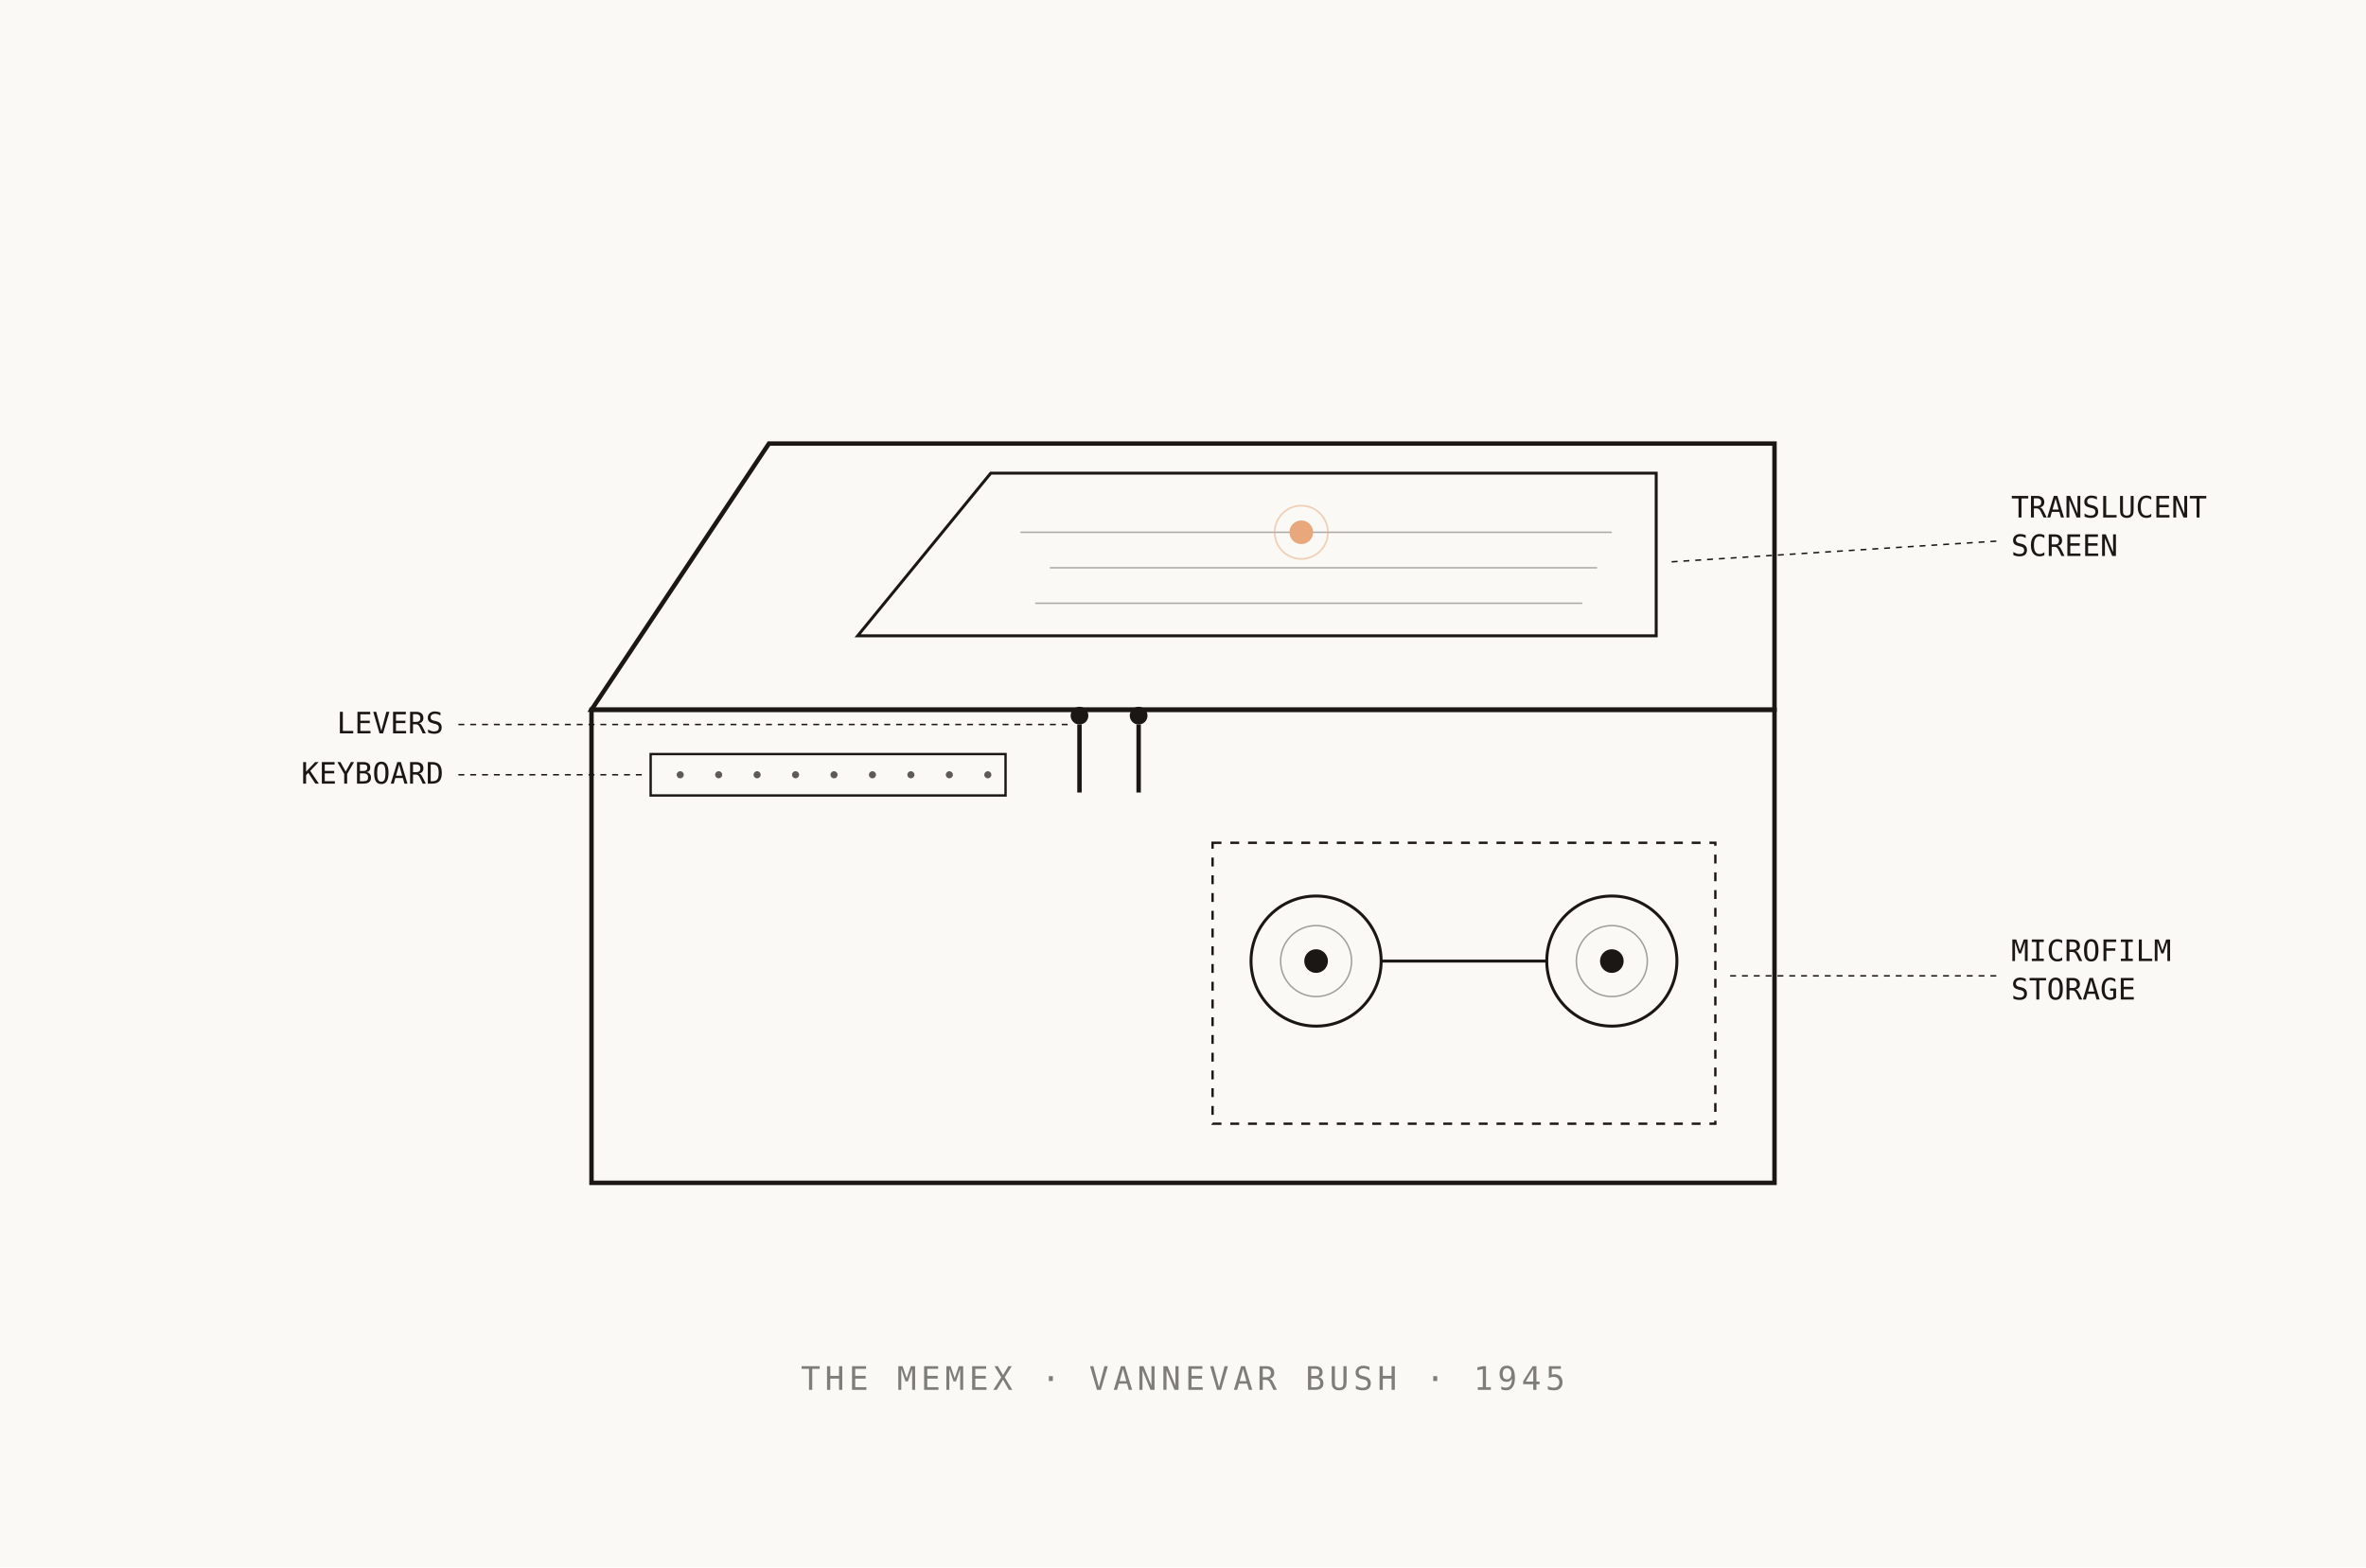
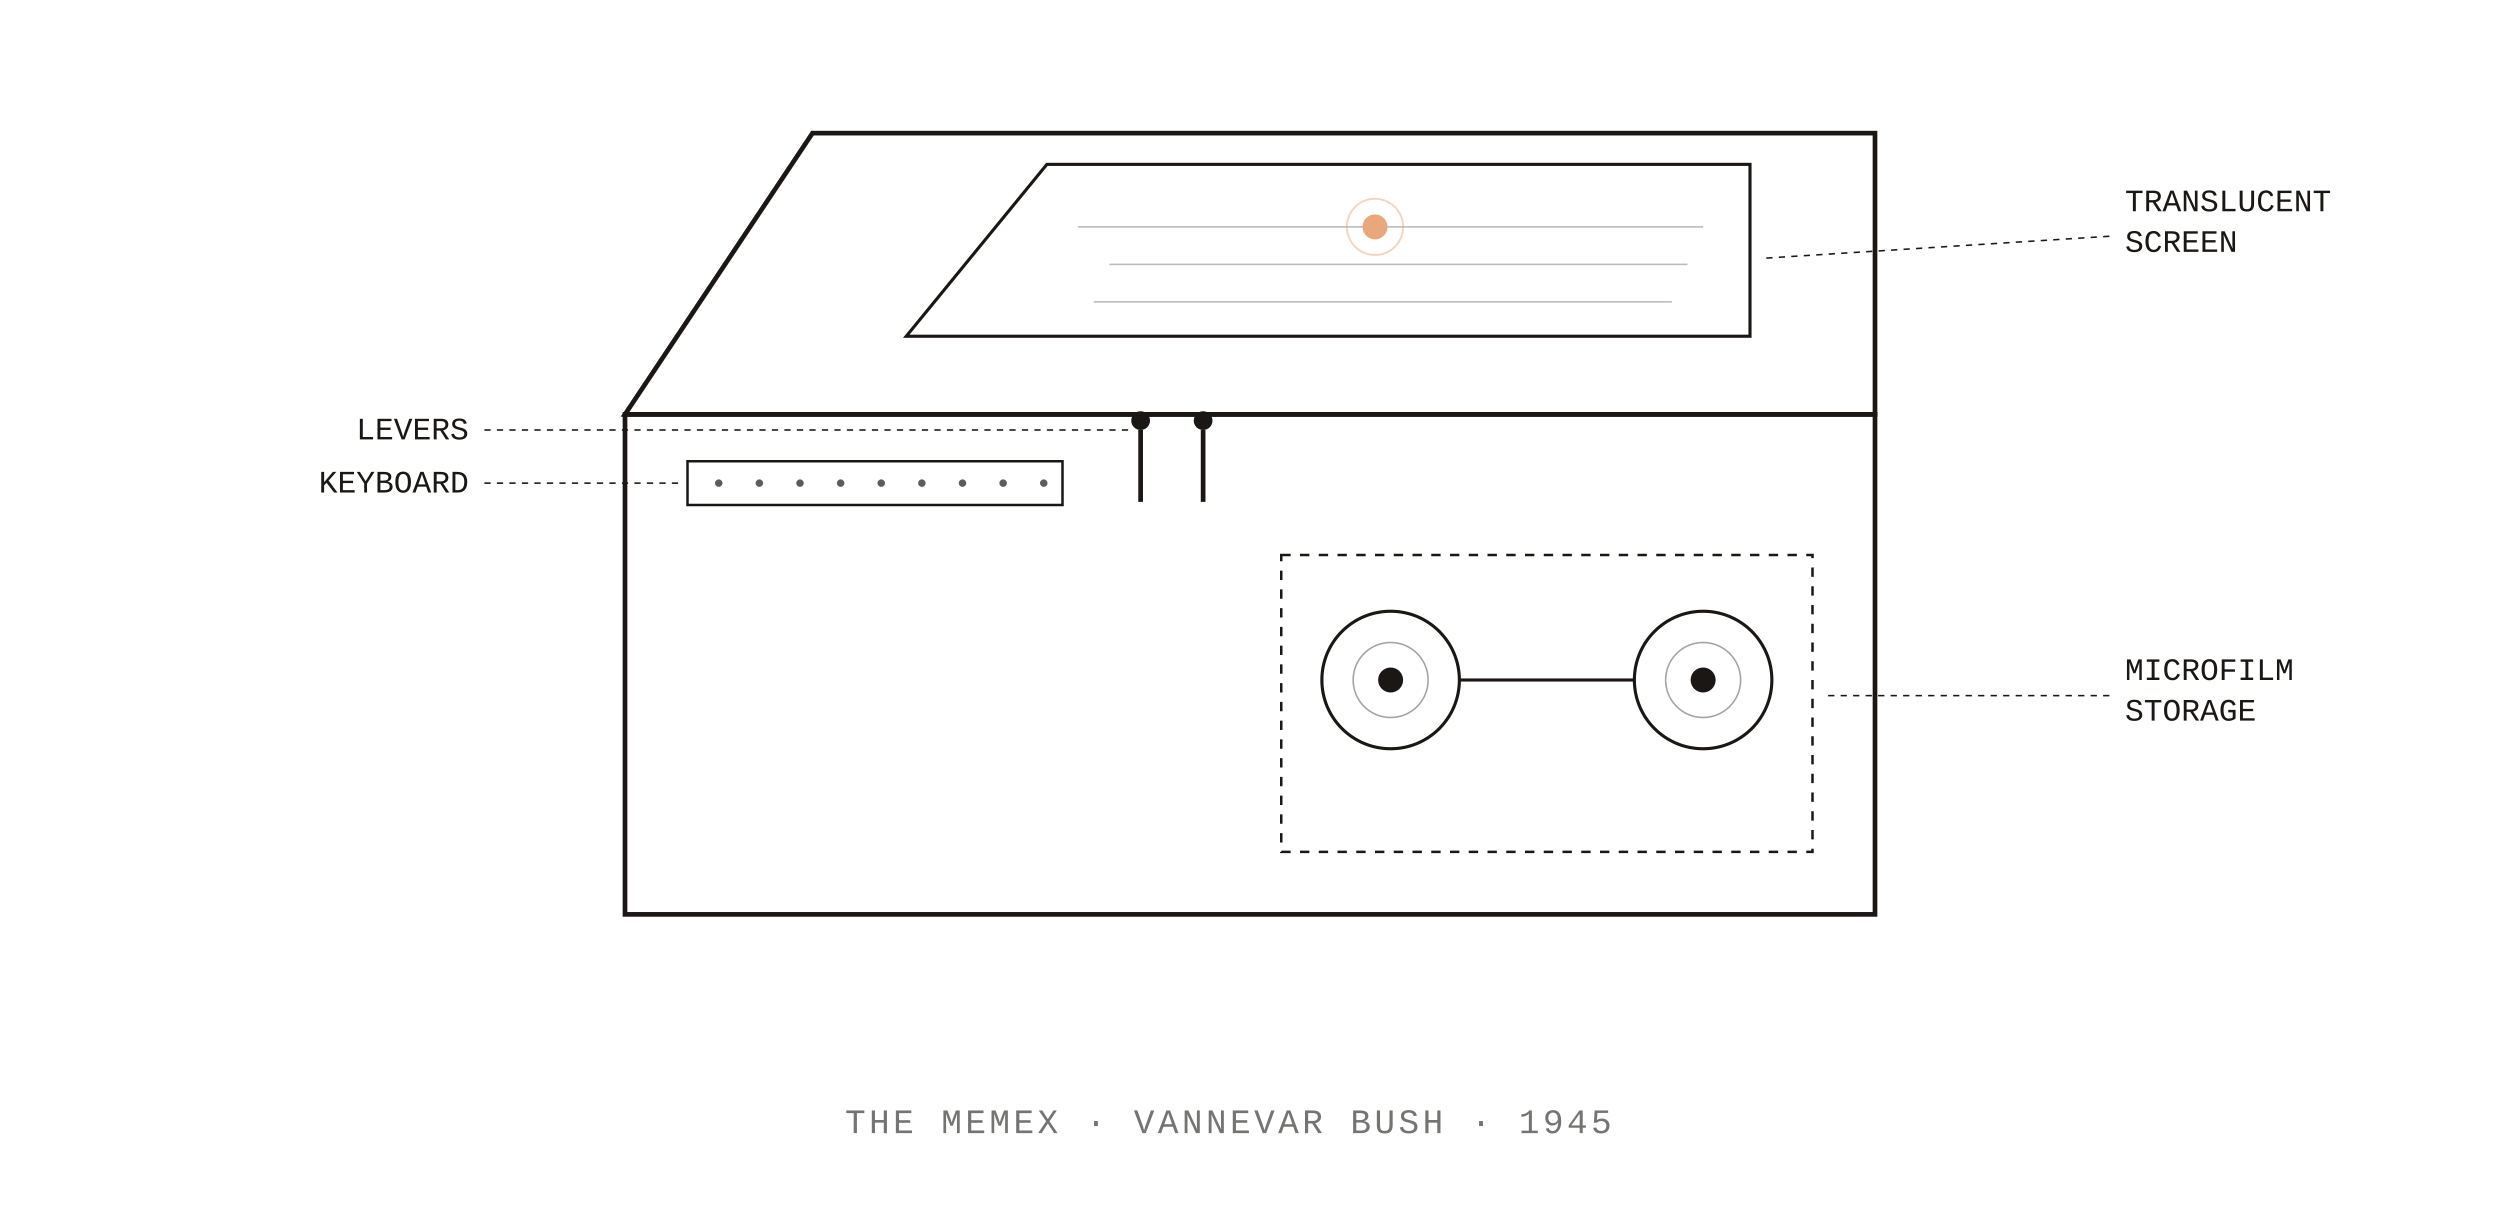
- <svg xmlns="http://www.w3.org/2000/svg" viewBox="0 0 800 530" role="img" aria-label="Schematic of the Memex desk">
-   <rect width="100%" height="100%" fill="#FAF9F5" style="fill:rgb(250, 249, 245);stroke:none;color:rgb(255, 255, 255);stroke-width:1px;stroke-linecap:butt;stroke-linejoin:miter;opacity:1;font-family:&quot;Anthropic Sans&quot;, -apple-system, &quot;system-ui&quot;, &quot;Segoe UI&quot;, sans-serif;font-size:16px;font-weight:400;text-anchor:start;dominant-baseline:auto" />
-   <path d="M 200 240 L 200 400 L 600 400 L 600 240 Z" fill="none" stroke="#1a1715" stroke-width="1.5" style="fill:none;stroke:rgb(26, 23, 21);color:rgb(255, 255, 255);stroke-width:1.5px;stroke-linecap:butt;stroke-linejoin:miter;opacity:1;font-family:&quot;Anthropic Sans&quot;, -apple-system, &quot;system-ui&quot;, &quot;Segoe UI&quot;, sans-serif;font-size:16px;font-weight:400;text-anchor:start;dominant-baseline:auto" />
-   <path d="M 200 240 L 260 150 L 600 150 L 600 240 Z" fill="none" stroke="#1a1715" stroke-width="1.5" style="fill:none;stroke:rgb(26, 23, 21);color:rgb(255, 255, 255);stroke-width:1.5px;stroke-linecap:butt;stroke-linejoin:miter;opacity:1;font-family:&quot;Anthropic Sans&quot;, -apple-system, &quot;system-ui&quot;, &quot;Segoe UI&quot;, sans-serif;font-size:16px;font-weight:400;text-anchor:start;dominant-baseline:auto" />
-   <path d="M 290 215 L 335 160 L 560 160 L 560 215 Z" fill="none" stroke="#1a1715" stroke-width="1" style="fill:none;stroke:rgb(26, 23, 21);color:rgb(255, 255, 255);stroke-width:1px;stroke-linecap:butt;stroke-linejoin:miter;opacity:1;font-family:&quot;Anthropic Sans&quot;, -apple-system, &quot;system-ui&quot;, &quot;Segoe UI&quot;, sans-serif;font-size:16px;font-weight:400;text-anchor:start;dominant-baseline:auto" />
-   <line x1="345" y1="180" x2="545" y2="180" stroke="#1a1715" stroke-width="0.5" opacity="0.35" style="fill:rgb(0, 0, 0);stroke:rgb(26, 23, 21);color:rgb(255, 255, 255);stroke-width:0.5px;stroke-linecap:butt;stroke-linejoin:miter;opacity:0.35;font-family:&quot;Anthropic Sans&quot;, -apple-system, &quot;system-ui&quot;, &quot;Segoe UI&quot;, sans-serif;font-size:16px;font-weight:400;text-anchor:start;dominant-baseline:auto" />
-   <line x1="355" y1="192" x2="540" y2="192" stroke="#1a1715" stroke-width="0.5" opacity="0.35" style="fill:rgb(0, 0, 0);stroke:rgb(26, 23, 21);color:rgb(255, 255, 255);stroke-width:0.5px;stroke-linecap:butt;stroke-linejoin:miter;opacity:0.35;font-family:&quot;Anthropic Sans&quot;, -apple-system, &quot;system-ui&quot;, &quot;Segoe UI&quot;, sans-serif;font-size:16px;font-weight:400;text-anchor:start;dominant-baseline:auto" />
-   <line x1="350" y1="204" x2="535" y2="204" stroke="#1a1715" stroke-width="0.5" opacity="0.35" style="fill:rgb(0, 0, 0);stroke:rgb(26, 23, 21);color:rgb(255, 255, 255);stroke-width:0.5px;stroke-linecap:butt;stroke-linejoin:miter;opacity:0.35;font-family:&quot;Anthropic Sans&quot;, -apple-system, &quot;system-ui&quot;, &quot;Segoe UI&quot;, sans-serif;font-size:16px;font-weight:400;text-anchor:start;dominant-baseline:auto" />
-   <circle cx="440" cy="180" r="4" fill="#e8a87c" style="fill:rgb(232, 168, 124);stroke:none;color:rgb(255, 255, 255);stroke-width:1px;stroke-linecap:butt;stroke-linejoin:miter;opacity:1;font-family:&quot;Anthropic Sans&quot;, -apple-system, &quot;system-ui&quot;, &quot;Segoe UI&quot;, sans-serif;font-size:16px;font-weight:400;text-anchor:start;dominant-baseline:auto" />
-   <circle cx="440" cy="180" r="9" fill="none" stroke="#e8a87c" stroke-width="0.6" opacity="0.5" style="fill:none;stroke:rgb(232, 168, 124);color:rgb(255, 255, 255);stroke-width:0.6px;stroke-linecap:butt;stroke-linejoin:miter;opacity:0.5;font-family:&quot;Anthropic Sans&quot;, -apple-system, &quot;system-ui&quot;, &quot;Segoe UI&quot;, sans-serif;font-size:16px;font-weight:400;text-anchor:start;dominant-baseline:auto" />
-   <rect x="220" y="255" width="120" height="14" fill="none" stroke="#1a1715" stroke-width="0.8" style="fill:none;stroke:rgb(26, 23, 21);color:rgb(255, 255, 255);stroke-width:0.8px;stroke-linecap:butt;stroke-linejoin:miter;opacity:1;font-family:&quot;Anthropic Sans&quot;, -apple-system, &quot;system-ui&quot;, &quot;Segoe UI&quot;, sans-serif;font-size:16px;font-weight:400;text-anchor:start;dominant-baseline:auto" />
-   <g fill="#1a1715" opacity="0.7" style="fill:rgb(26, 23, 21);stroke:none;color:rgb(255, 255, 255);stroke-width:1px;stroke-linecap:butt;stroke-linejoin:miter;opacity:0.7;font-family:&quot;Anthropic Sans&quot;, -apple-system, &quot;system-ui&quot;, &quot;Segoe UI&quot;, sans-serif;font-size:16px;font-weight:400;text-anchor:start;dominant-baseline:auto">
-     <circle cx="230" cy="262" r="1.2" style="fill:rgb(26, 23, 21);stroke:none;color:rgb(255, 255, 255);stroke-width:1px;stroke-linecap:butt;stroke-linejoin:miter;opacity:1;font-family:&quot;Anthropic Sans&quot;, -apple-system, &quot;system-ui&quot;, &quot;Segoe UI&quot;, sans-serif;font-size:16px;font-weight:400;text-anchor:start;dominant-baseline:auto" />
-     <circle cx="243" cy="262" r="1.2" style="fill:rgb(26, 23, 21);stroke:none;color:rgb(255, 255, 255);stroke-width:1px;stroke-linecap:butt;stroke-linejoin:miter;opacity:1;font-family:&quot;Anthropic Sans&quot;, -apple-system, &quot;system-ui&quot;, &quot;Segoe UI&quot;, sans-serif;font-size:16px;font-weight:400;text-anchor:start;dominant-baseline:auto" />
-     <circle cx="256" cy="262" r="1.2" style="fill:rgb(26, 23, 21);stroke:none;color:rgb(255, 255, 255);stroke-width:1px;stroke-linecap:butt;stroke-linejoin:miter;opacity:1;font-family:&quot;Anthropic Sans&quot;, -apple-system, &quot;system-ui&quot;, &quot;Segoe UI&quot;, sans-serif;font-size:16px;font-weight:400;text-anchor:start;dominant-baseline:auto" />
-     <circle cx="269" cy="262" r="1.2" style="fill:rgb(26, 23, 21);stroke:none;color:rgb(255, 255, 255);stroke-width:1px;stroke-linecap:butt;stroke-linejoin:miter;opacity:1;font-family:&quot;Anthropic Sans&quot;, -apple-system, &quot;system-ui&quot;, &quot;Segoe UI&quot;, sans-serif;font-size:16px;font-weight:400;text-anchor:start;dominant-baseline:auto" />
-     <circle cx="282" cy="262" r="1.2" style="fill:rgb(26, 23, 21);stroke:none;color:rgb(255, 255, 255);stroke-width:1px;stroke-linecap:butt;stroke-linejoin:miter;opacity:1;font-family:&quot;Anthropic Sans&quot;, -apple-system, &quot;system-ui&quot;, &quot;Segoe UI&quot;, sans-serif;font-size:16px;font-weight:400;text-anchor:start;dominant-baseline:auto" />
-     <circle cx="295" cy="262" r="1.2" style="fill:rgb(26, 23, 21);stroke:none;color:rgb(255, 255, 255);stroke-width:1px;stroke-linecap:butt;stroke-linejoin:miter;opacity:1;font-family:&quot;Anthropic Sans&quot;, -apple-system, &quot;system-ui&quot;, &quot;Segoe UI&quot;, sans-serif;font-size:16px;font-weight:400;text-anchor:start;dominant-baseline:auto" />
-     <circle cx="308" cy="262" r="1.2" style="fill:rgb(26, 23, 21);stroke:none;color:rgb(255, 255, 255);stroke-width:1px;stroke-linecap:butt;stroke-linejoin:miter;opacity:1;font-family:&quot;Anthropic Sans&quot;, -apple-system, &quot;system-ui&quot;, &quot;Segoe UI&quot;, sans-serif;font-size:16px;font-weight:400;text-anchor:start;dominant-baseline:auto" />
-     <circle cx="321" cy="262" r="1.2" style="fill:rgb(26, 23, 21);stroke:none;color:rgb(255, 255, 255);stroke-width:1px;stroke-linecap:butt;stroke-linejoin:miter;opacity:1;font-family:&quot;Anthropic Sans&quot;, -apple-system, &quot;system-ui&quot;, &quot;Segoe UI&quot;, sans-serif;font-size:16px;font-weight:400;text-anchor:start;dominant-baseline:auto" />
-     <circle cx="334" cy="262" r="1.2" style="fill:rgb(26, 23, 21);stroke:none;color:rgb(255, 255, 255);stroke-width:1px;stroke-linecap:butt;stroke-linejoin:miter;opacity:1;font-family:&quot;Anthropic Sans&quot;, -apple-system, &quot;system-ui&quot;, &quot;Segoe UI&quot;, sans-serif;font-size:16px;font-weight:400;text-anchor:start;dominant-baseline:auto" />
+ <svg xmlns="http://www.w3.org/2000/svg" id="Layer_1" version="1.1" viewBox="0 0 800 394.2">
+   <defs>
+     <style>
+       .st0 {
+         opacity: .4;
+       }
+ 
+       .st0, .st1, .st2, .st3, .st4, .st5, .st6, .st7 {
+         fill: none;
+       }
+ 
+       .st0, .st1, .st3, .st4, .st5, .st6, .st7 {
+         stroke: #1a1715;
+       }
+ 
+       .st0, .st2, .st6, .st8, .st9 {
+         isolation: isolate;
+       }
+ 
+       .st0, .st4, .st6 {
+         stroke-width: .5px;
+       }
+ 
+       .st1 {
+         stroke-width: 1.5px;
+       }
+ 
+       .st2 {
+         opacity: .5;
+         stroke: #e8a87c;
+         stroke-width: .6px;
+       }
+ 
+       .st3, .st5 {
+         stroke-width: .8px;
+       }
+ 
+       .st4 {
+         stroke-dasharray: 2 2;
+       }
+ 
+       .st10, .st8, .st9 {
+         fill: #1a1715;
+       }
+ 
+       .st5 {
+         stroke-dasharray: 3 3;
+       }
+ 
+       .st11 {
+         opacity: .7;
+       }
+ 
+       .st6 {
+         opacity: .3;
+       }
+ 
+       .st8 {
+         font-size: 10px;
+       }
+ 
+       .st8, .st9 {
+         font-family: CourierNewPSMT, 'Courier New';
+       }
+ 
+       .st12 {
+         fill: #e8a87c;
+       }
+ 
+       .st9 {
+         font-size: 11px;
+         letter-spacing: .1em;
+         opacity: .6;
+       }
+     </style>
+   </defs>
+   <path class="st1" d="M200,132.6v160h400v-160H200Z" />
+   <path class="st1" d="M200,132.6l60-90h340v90H200Z" />
+   <path class="st7" d="M290,107.6l45-55h225v55h-270Z" />
+   <line class="st6" x1="345" y1="72.6" x2="545" y2="72.6" />
+   <line class="st6" x1="355" y1="84.6" x2="540" y2="84.6" />
+   <line class="st6" x1="350" y1="96.6" x2="535" y2="96.6" />
+   <circle class="st12" cx="440" cy="72.6" r="4" />
+   <circle class="st2" cx="440" cy="72.6" r="9" />
+   <rect class="st3" x="220" y="147.6" width="120" height="14" />
+   <g class="st11">
+     <circle class="st10" cx="230" cy="154.6" r="1.2" />
+     <circle class="st10" cx="243" cy="154.6" r="1.2" />
+     <circle class="st10" cx="256" cy="154.6" r="1.2" />
+     <circle class="st10" cx="269" cy="154.6" r="1.2" />
+     <circle class="st10" cx="282" cy="154.6" r="1.2" />
+     <circle class="st10" cx="295" cy="154.6" r="1.2" />
+     <circle class="st10" cx="308" cy="154.6" r="1.2" />
+     <circle class="st10" cx="321" cy="154.6" r="1.2" />
+     <circle class="st10" cx="334" cy="154.6" r="1.2" />
  </g>
-   <line x1="365" y1="268" x2="365" y2="245" stroke="#1a1715" stroke-width="1.5" style="fill:rgb(0, 0, 0);stroke:rgb(26, 23, 21);color:rgb(255, 255, 255);stroke-width:1.5px;stroke-linecap:butt;stroke-linejoin:miter;opacity:1;font-family:&quot;Anthropic Sans&quot;, -apple-system, &quot;system-ui&quot;, &quot;Segoe UI&quot;, sans-serif;font-size:16px;font-weight:400;text-anchor:start;dominant-baseline:auto" />
-   <circle cx="365" cy="242" r="3" fill="#1a1715" style="fill:rgb(26, 23, 21);stroke:none;color:rgb(255, 255, 255);stroke-width:1px;stroke-linecap:butt;stroke-linejoin:miter;opacity:1;font-family:&quot;Anthropic Sans&quot;, -apple-system, &quot;system-ui&quot;, &quot;Segoe UI&quot;, sans-serif;font-size:16px;font-weight:400;text-anchor:start;dominant-baseline:auto" />
-   <line x1="385" y1="268" x2="385" y2="245" stroke="#1a1715" stroke-width="1.5" style="fill:rgb(0, 0, 0);stroke:rgb(26, 23, 21);color:rgb(255, 255, 255);stroke-width:1.5px;stroke-linecap:butt;stroke-linejoin:miter;opacity:1;font-family:&quot;Anthropic Sans&quot;, -apple-system, &quot;system-ui&quot;, &quot;Segoe UI&quot;, sans-serif;font-size:16px;font-weight:400;text-anchor:start;dominant-baseline:auto" />
-   <circle cx="385" cy="242" r="3" fill="#1a1715" style="fill:rgb(26, 23, 21);stroke:none;color:rgb(255, 255, 255);stroke-width:1px;stroke-linecap:butt;stroke-linejoin:miter;opacity:1;font-family:&quot;Anthropic Sans&quot;, -apple-system, &quot;system-ui&quot;, &quot;Segoe UI&quot;, sans-serif;font-size:16px;font-weight:400;text-anchor:start;dominant-baseline:auto" />
-   <rect x="410" y="285" width="170" height="95" fill="none" stroke="#1a1715" stroke-width="0.8" stroke-dasharray="3,3" style="fill:none;stroke:rgb(26, 23, 21);color:rgb(255, 255, 255);stroke-width:0.8px;stroke-dasharray:3px, 3px;stroke-linecap:butt;stroke-linejoin:miter;opacity:1;font-family:&quot;Anthropic Sans&quot;, -apple-system, &quot;system-ui&quot;, &quot;Segoe UI&quot;, sans-serif;font-size:16px;font-weight:400;text-anchor:start;dominant-baseline:auto" />
-   <circle cx="445" cy="325" r="22" fill="none" stroke="#1a1715" stroke-width="1" style="fill:none;stroke:rgb(26, 23, 21);color:rgb(255, 255, 255);stroke-width:1px;stroke-linecap:butt;stroke-linejoin:miter;opacity:1;font-family:&quot;Anthropic Sans&quot;, -apple-system, &quot;system-ui&quot;, &quot;Segoe UI&quot;, sans-serif;font-size:16px;font-weight:400;text-anchor:start;dominant-baseline:auto" />
-   <circle cx="445" cy="325" r="4" fill="#1a1715" style="fill:rgb(26, 23, 21);stroke:none;color:rgb(255, 255, 255);stroke-width:1px;stroke-linecap:butt;stroke-linejoin:miter;opacity:1;font-family:&quot;Anthropic Sans&quot;, -apple-system, &quot;system-ui&quot;, &quot;Segoe UI&quot;, sans-serif;font-size:16px;font-weight:400;text-anchor:start;dominant-baseline:auto" />
-   <circle cx="445" cy="325" r="12" fill="none" stroke="#1a1715" stroke-width="0.5" opacity="0.4" style="fill:none;stroke:rgb(26, 23, 21);color:rgb(255, 255, 255);stroke-width:0.5px;stroke-linecap:butt;stroke-linejoin:miter;opacity:0.4;font-family:&quot;Anthropic Sans&quot;, -apple-system, &quot;system-ui&quot;, &quot;Segoe UI&quot;, sans-serif;font-size:16px;font-weight:400;text-anchor:start;dominant-baseline:auto" />
-   <circle cx="545" cy="325" r="22" fill="none" stroke="#1a1715" stroke-width="1" style="fill:none;stroke:rgb(26, 23, 21);color:rgb(255, 255, 255);stroke-width:1px;stroke-linecap:butt;stroke-linejoin:miter;opacity:1;font-family:&quot;Anthropic Sans&quot;, -apple-system, &quot;system-ui&quot;, &quot;Segoe UI&quot;, sans-serif;font-size:16px;font-weight:400;text-anchor:start;dominant-baseline:auto" />
-   <circle cx="545" cy="325" r="4" fill="#1a1715" style="fill:rgb(26, 23, 21);stroke:none;color:rgb(255, 255, 255);stroke-width:1px;stroke-linecap:butt;stroke-linejoin:miter;opacity:1;font-family:&quot;Anthropic Sans&quot;, -apple-system, &quot;system-ui&quot;, &quot;Segoe UI&quot;, sans-serif;font-size:16px;font-weight:400;text-anchor:start;dominant-baseline:auto" />
-   <circle cx="545" cy="325" r="12" fill="none" stroke="#1a1715" stroke-width="0.5" opacity="0.4" style="fill:none;stroke:rgb(26, 23, 21);color:rgb(255, 255, 255);stroke-width:0.5px;stroke-linecap:butt;stroke-linejoin:miter;opacity:0.4;font-family:&quot;Anthropic Sans&quot;, -apple-system, &quot;system-ui&quot;, &quot;Segoe UI&quot;, sans-serif;font-size:16px;font-weight:400;text-anchor:start;dominant-baseline:auto" />
-   <line x1="467" y1="325" x2="523" y2="325" stroke="#1a1715" stroke-width="1" style="fill:rgb(0, 0, 0);stroke:rgb(26, 23, 21);color:rgb(255, 255, 255);stroke-width:1px;stroke-linecap:butt;stroke-linejoin:miter;opacity:1;font-family:&quot;Anthropic Sans&quot;, -apple-system, &quot;system-ui&quot;, &quot;Segoe UI&quot;, sans-serif;font-size:16px;font-weight:400;text-anchor:start;dominant-baseline:auto" />
-   <g font-family="monospace" font-size="10" fill="#1a1715" style="fill:rgb(26, 23, 21);stroke:none;color:rgb(255, 255, 255);stroke-width:1px;stroke-linecap:butt;stroke-linejoin:miter;opacity:1;font-family:monospace;font-size:10px;font-weight:400;text-anchor:start;dominant-baseline:auto">
-     <text x="680" y="175" text-anchor="start" style="fill:rgb(26, 23, 21);stroke:none;color:rgb(255, 255, 255);stroke-width:1px;stroke-linecap:butt;stroke-linejoin:miter;opacity:1;font-family:monospace;font-size:10px;font-weight:400;text-anchor:start;dominant-baseline:auto">TRANSLUCENT</text>
-     <text x="680" y="188" text-anchor="start" style="fill:rgb(26, 23, 21);stroke:none;color:rgb(255, 255, 255);stroke-width:1px;stroke-linecap:butt;stroke-linejoin:miter;opacity:1;font-family:monospace;font-size:10px;font-weight:400;text-anchor:start;dominant-baseline:auto">SCREEN</text>
-     <line x1="675" y1="183" x2="565" y2="190" stroke="#1a1715" stroke-width="0.5" stroke-dasharray="2,2" style="fill:rgb(26, 23, 21);stroke:rgb(26, 23, 21);color:rgb(255, 255, 255);stroke-width:0.5px;stroke-dasharray:2px, 2px;stroke-linecap:butt;stroke-linejoin:miter;opacity:1;font-family:monospace;font-size:10px;font-weight:400;text-anchor:start;dominant-baseline:auto" />
-     <text x="150" y="265" text-anchor="end" style="fill:rgb(26, 23, 21);stroke:none;color:rgb(255, 255, 255);stroke-width:1px;stroke-linecap:butt;stroke-linejoin:miter;opacity:1;font-family:monospace;font-size:10px;font-weight:400;text-anchor:end;dominant-baseline:auto">KEYBOARD</text>
-     <line x1="155" y1="262" x2="218" y2="262" stroke="#1a1715" stroke-width="0.5" stroke-dasharray="2,2" style="fill:rgb(26, 23, 21);stroke:rgb(26, 23, 21);color:rgb(255, 255, 255);stroke-width:0.5px;stroke-dasharray:2px, 2px;stroke-linecap:butt;stroke-linejoin:miter;opacity:1;font-family:monospace;font-size:10px;font-weight:400;text-anchor:start;dominant-baseline:auto" />
-     <text x="150" y="248" text-anchor="end" style="fill:rgb(26, 23, 21);stroke:none;color:rgb(255, 255, 255);stroke-width:1px;stroke-linecap:butt;stroke-linejoin:miter;opacity:1;font-family:monospace;font-size:10px;font-weight:400;text-anchor:end;dominant-baseline:auto">LEVERS</text>
-     <line x1="155" y1="245" x2="363" y2="245" stroke="#1a1715" stroke-width="0.5" stroke-dasharray="2,2" style="fill:rgb(26, 23, 21);stroke:rgb(26, 23, 21);color:rgb(255, 255, 255);stroke-width:0.5px;stroke-dasharray:2px, 2px;stroke-linecap:butt;stroke-linejoin:miter;opacity:1;font-family:monospace;font-size:10px;font-weight:400;text-anchor:start;dominant-baseline:auto" />
-     <text x="680" y="325" text-anchor="start" style="fill:rgb(26, 23, 21);stroke:none;color:rgb(255, 255, 255);stroke-width:1px;stroke-linecap:butt;stroke-linejoin:miter;opacity:1;font-family:monospace;font-size:10px;font-weight:400;text-anchor:start;dominant-baseline:auto">MICROFILM</text>
-     <text x="680" y="338" text-anchor="start" style="fill:rgb(26, 23, 21);stroke:none;color:rgb(255, 255, 255);stroke-width:1px;stroke-linecap:butt;stroke-linejoin:miter;opacity:1;font-family:monospace;font-size:10px;font-weight:400;text-anchor:start;dominant-baseline:auto">STORAGE</text>
-     <line x1="675" y1="330" x2="585" y2="330" stroke="#1a1715" stroke-width="0.5" stroke-dasharray="2,2" style="fill:rgb(26, 23, 21);stroke:rgb(26, 23, 21);color:rgb(255, 255, 255);stroke-width:0.5px;stroke-dasharray:2px, 2px;stroke-linecap:butt;stroke-linejoin:miter;opacity:1;font-family:monospace;font-size:10px;font-weight:400;text-anchor:start;dominant-baseline:auto" />
+   <line class="st1" x1="365" y1="160.6" x2="365" y2="137.6" />
+   <circle class="st10" cx="365" cy="134.6" r="3" />
+   <line class="st1" x1="385" y1="160.6" x2="385" y2="137.6" />
+   <circle class="st10" cx="385" cy="134.6" r="3" />
+   <rect class="st5" x="410" y="177.6" width="170" height="95" />
+   <circle class="st7" cx="445" cy="217.6" r="22" />
+   <circle class="st10" cx="445" cy="217.6" r="4" />
+   <circle class="st0" cx="445" cy="217.6" r="12" />
+   <circle class="st7" cx="545" cy="217.6" r="22" />
+   <circle class="st10" cx="545" cy="217.6" r="4" />
+   <circle class="st0" cx="545" cy="217.6" r="12" />
+   <line class="st7" x1="467" y1="217.6" x2="523" y2="217.6" />
+   <g>
+     <text class="st8" transform="translate(680 67.6)">
+       <tspan x="0" y="0">TRANSLUCENT</tspan>
+     </text>
+     <text class="st8" transform="translate(680 80.6)">
+       <tspan x="0" y="0">SCREEN</tspan>
+     </text>
+     <line class="st4" x1="675" y1="75.6" x2="565" y2="82.6" />
+     <text class="st8" transform="translate(102 157.6)">
+       <tspan x="0" y="0">KEYBOARD</tspan>
+     </text>
+     <line class="st4" x1="155" y1="154.6" x2="218" y2="154.6" />
+     <text class="st8" transform="translate(114 140.6)">
+       <tspan x="0" y="0">LEVERS</tspan>
+     </text>
+     <line class="st4" x1="155" y1="137.6" x2="363" y2="137.6" />
+     <text class="st8" transform="translate(680 217.6)">
+       <tspan x="0" y="0">MICROFILM</tspan>
+     </text>
+     <text class="st8" transform="translate(680 230.6)">
+       <tspan x="0" y="0">STORAGE</tspan>
+     </text>
+     <line class="st4" x1="675" y1="222.6" x2="585" y2="222.6" />
  </g>
-   <text x="400" y="470" font-family="monospace" font-size="11" fill="#1a1715" text-anchor="middle" opacity="0.55" letter-spacing="1.5" style="fill:rgb(26, 23, 21);stroke:none;color:rgb(255, 255, 255);stroke-width:1px;stroke-linecap:butt;stroke-linejoin:miter;opacity:0.55;font-family:monospace;font-size:11px;font-weight:400;text-anchor:middle;dominant-baseline:auto">THE MEMEX · VANNEVAR BUSH · 1945</text>
+   <text class="st9" transform="translate(270.4 362.6)">
+     <tspan x="0" y="0">THE MEMEX · VANNEVAR BUSH · 1945</tspan>
+   </text>
</svg>
